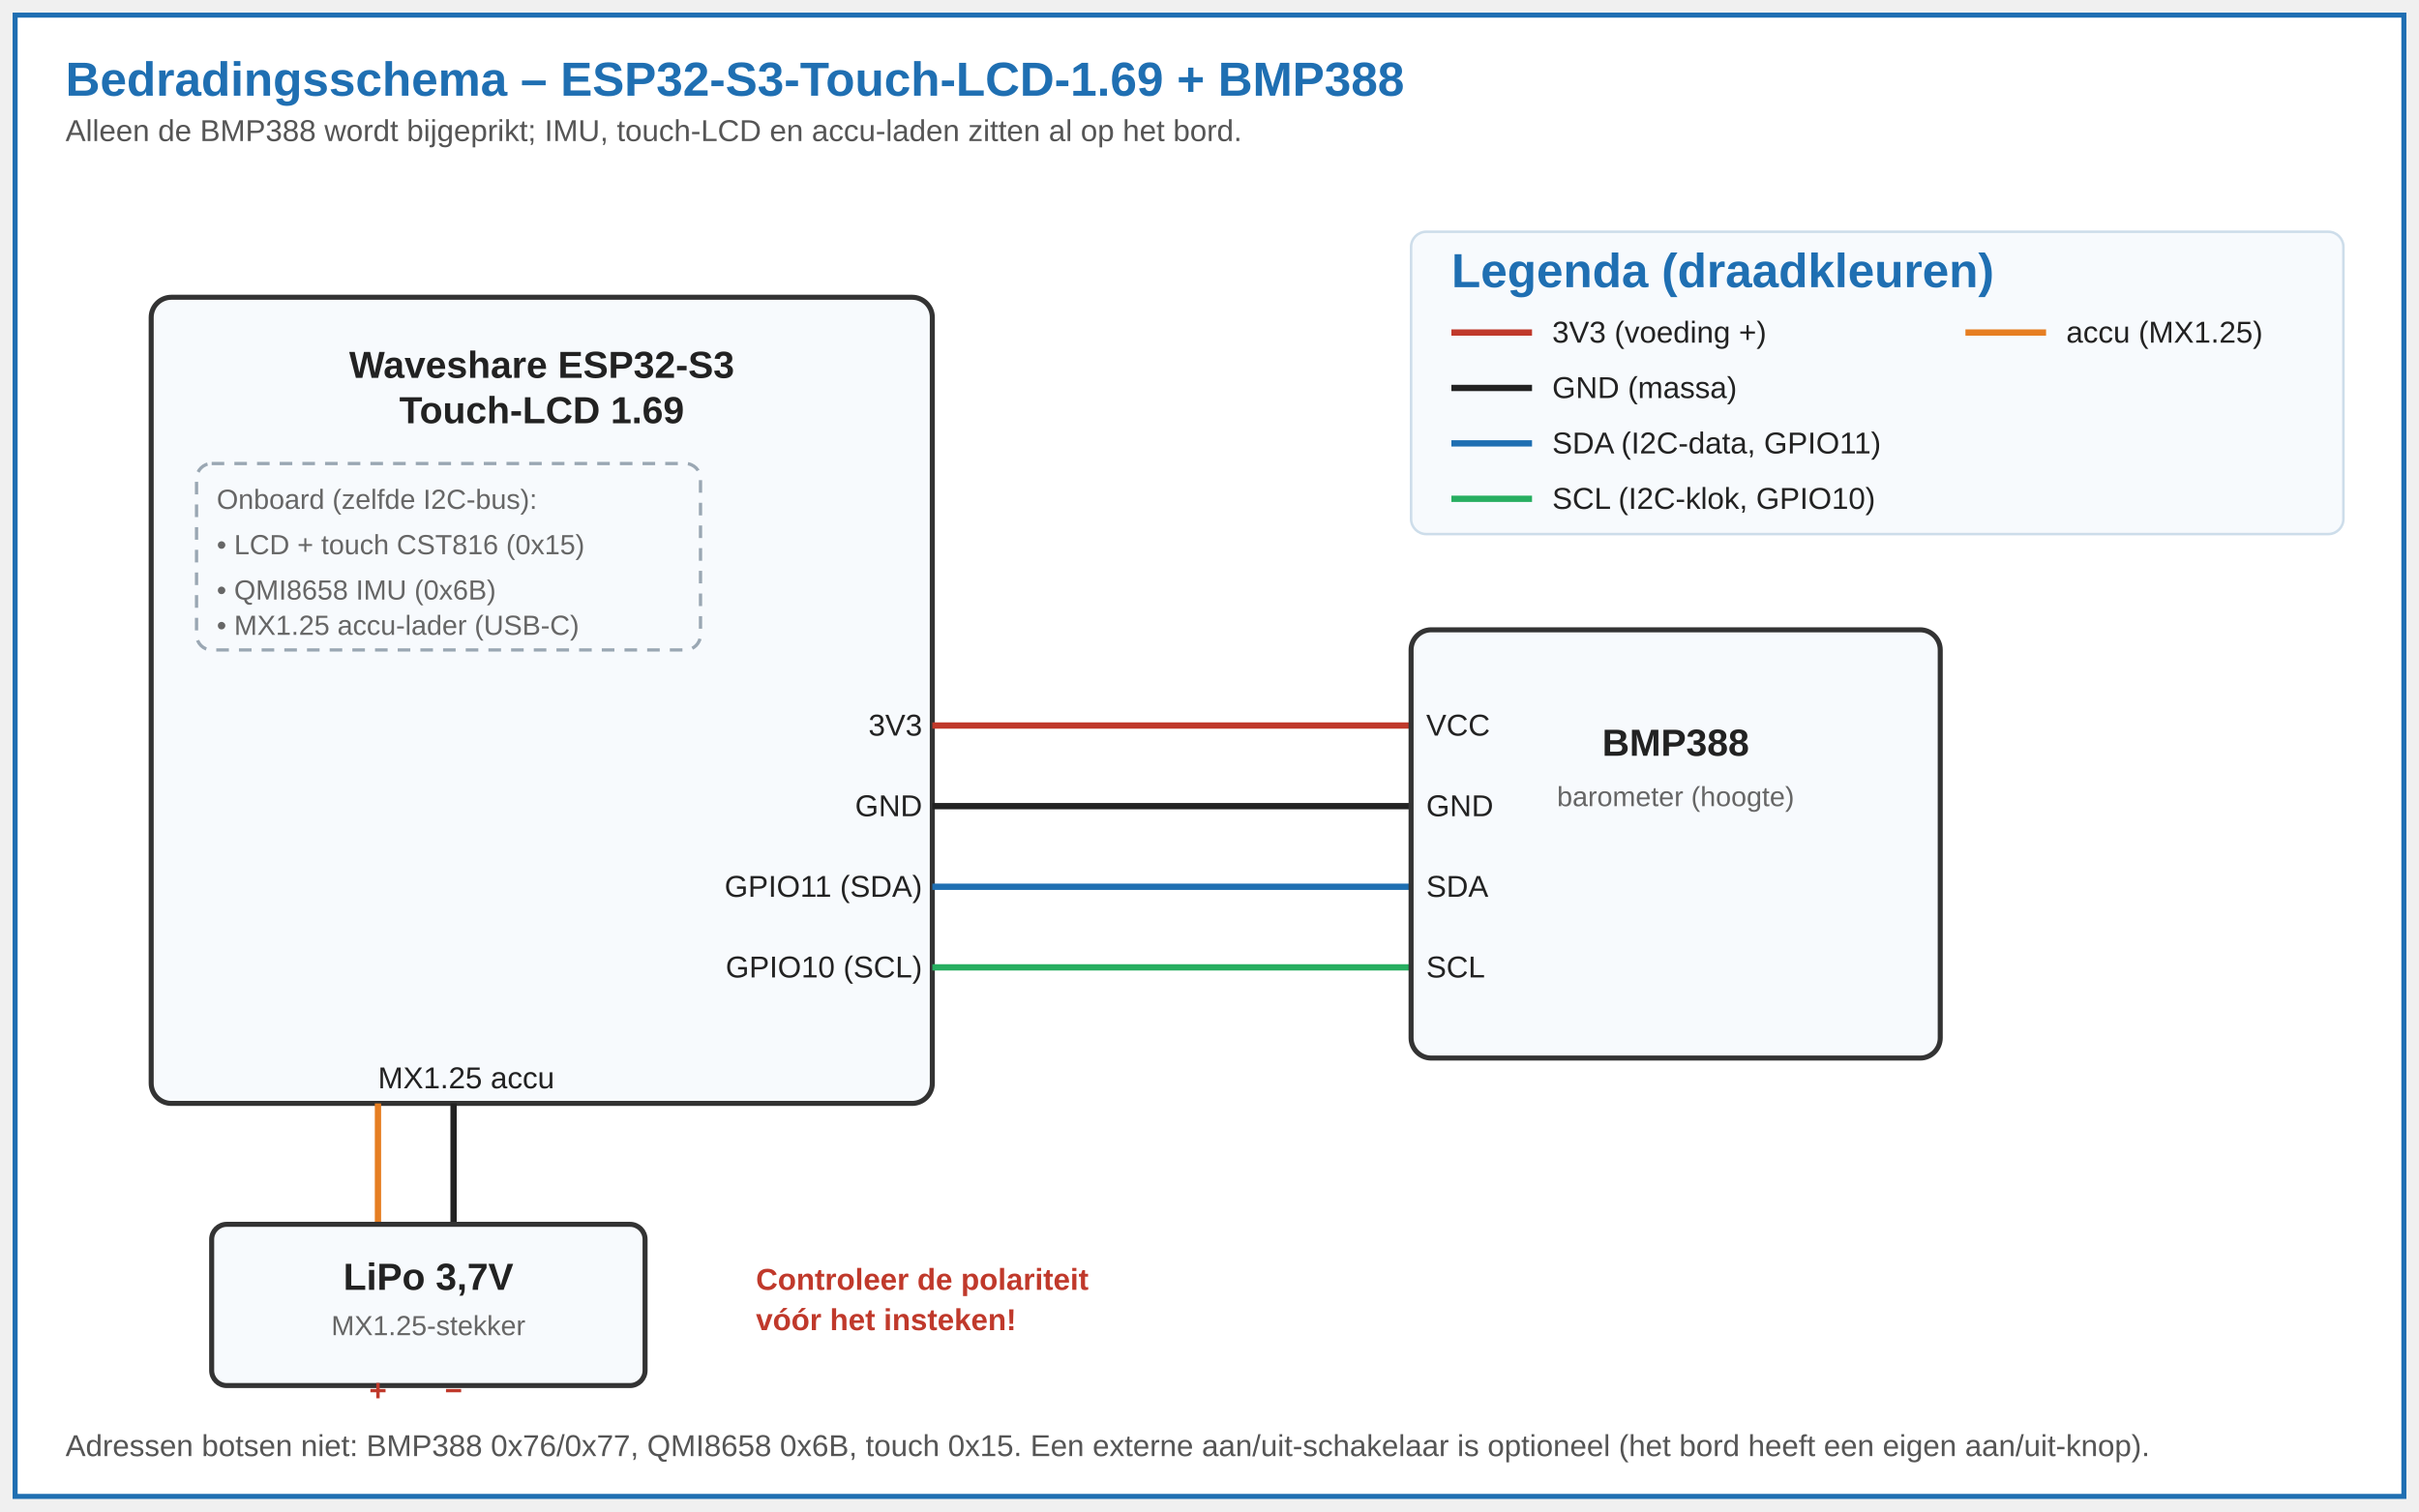
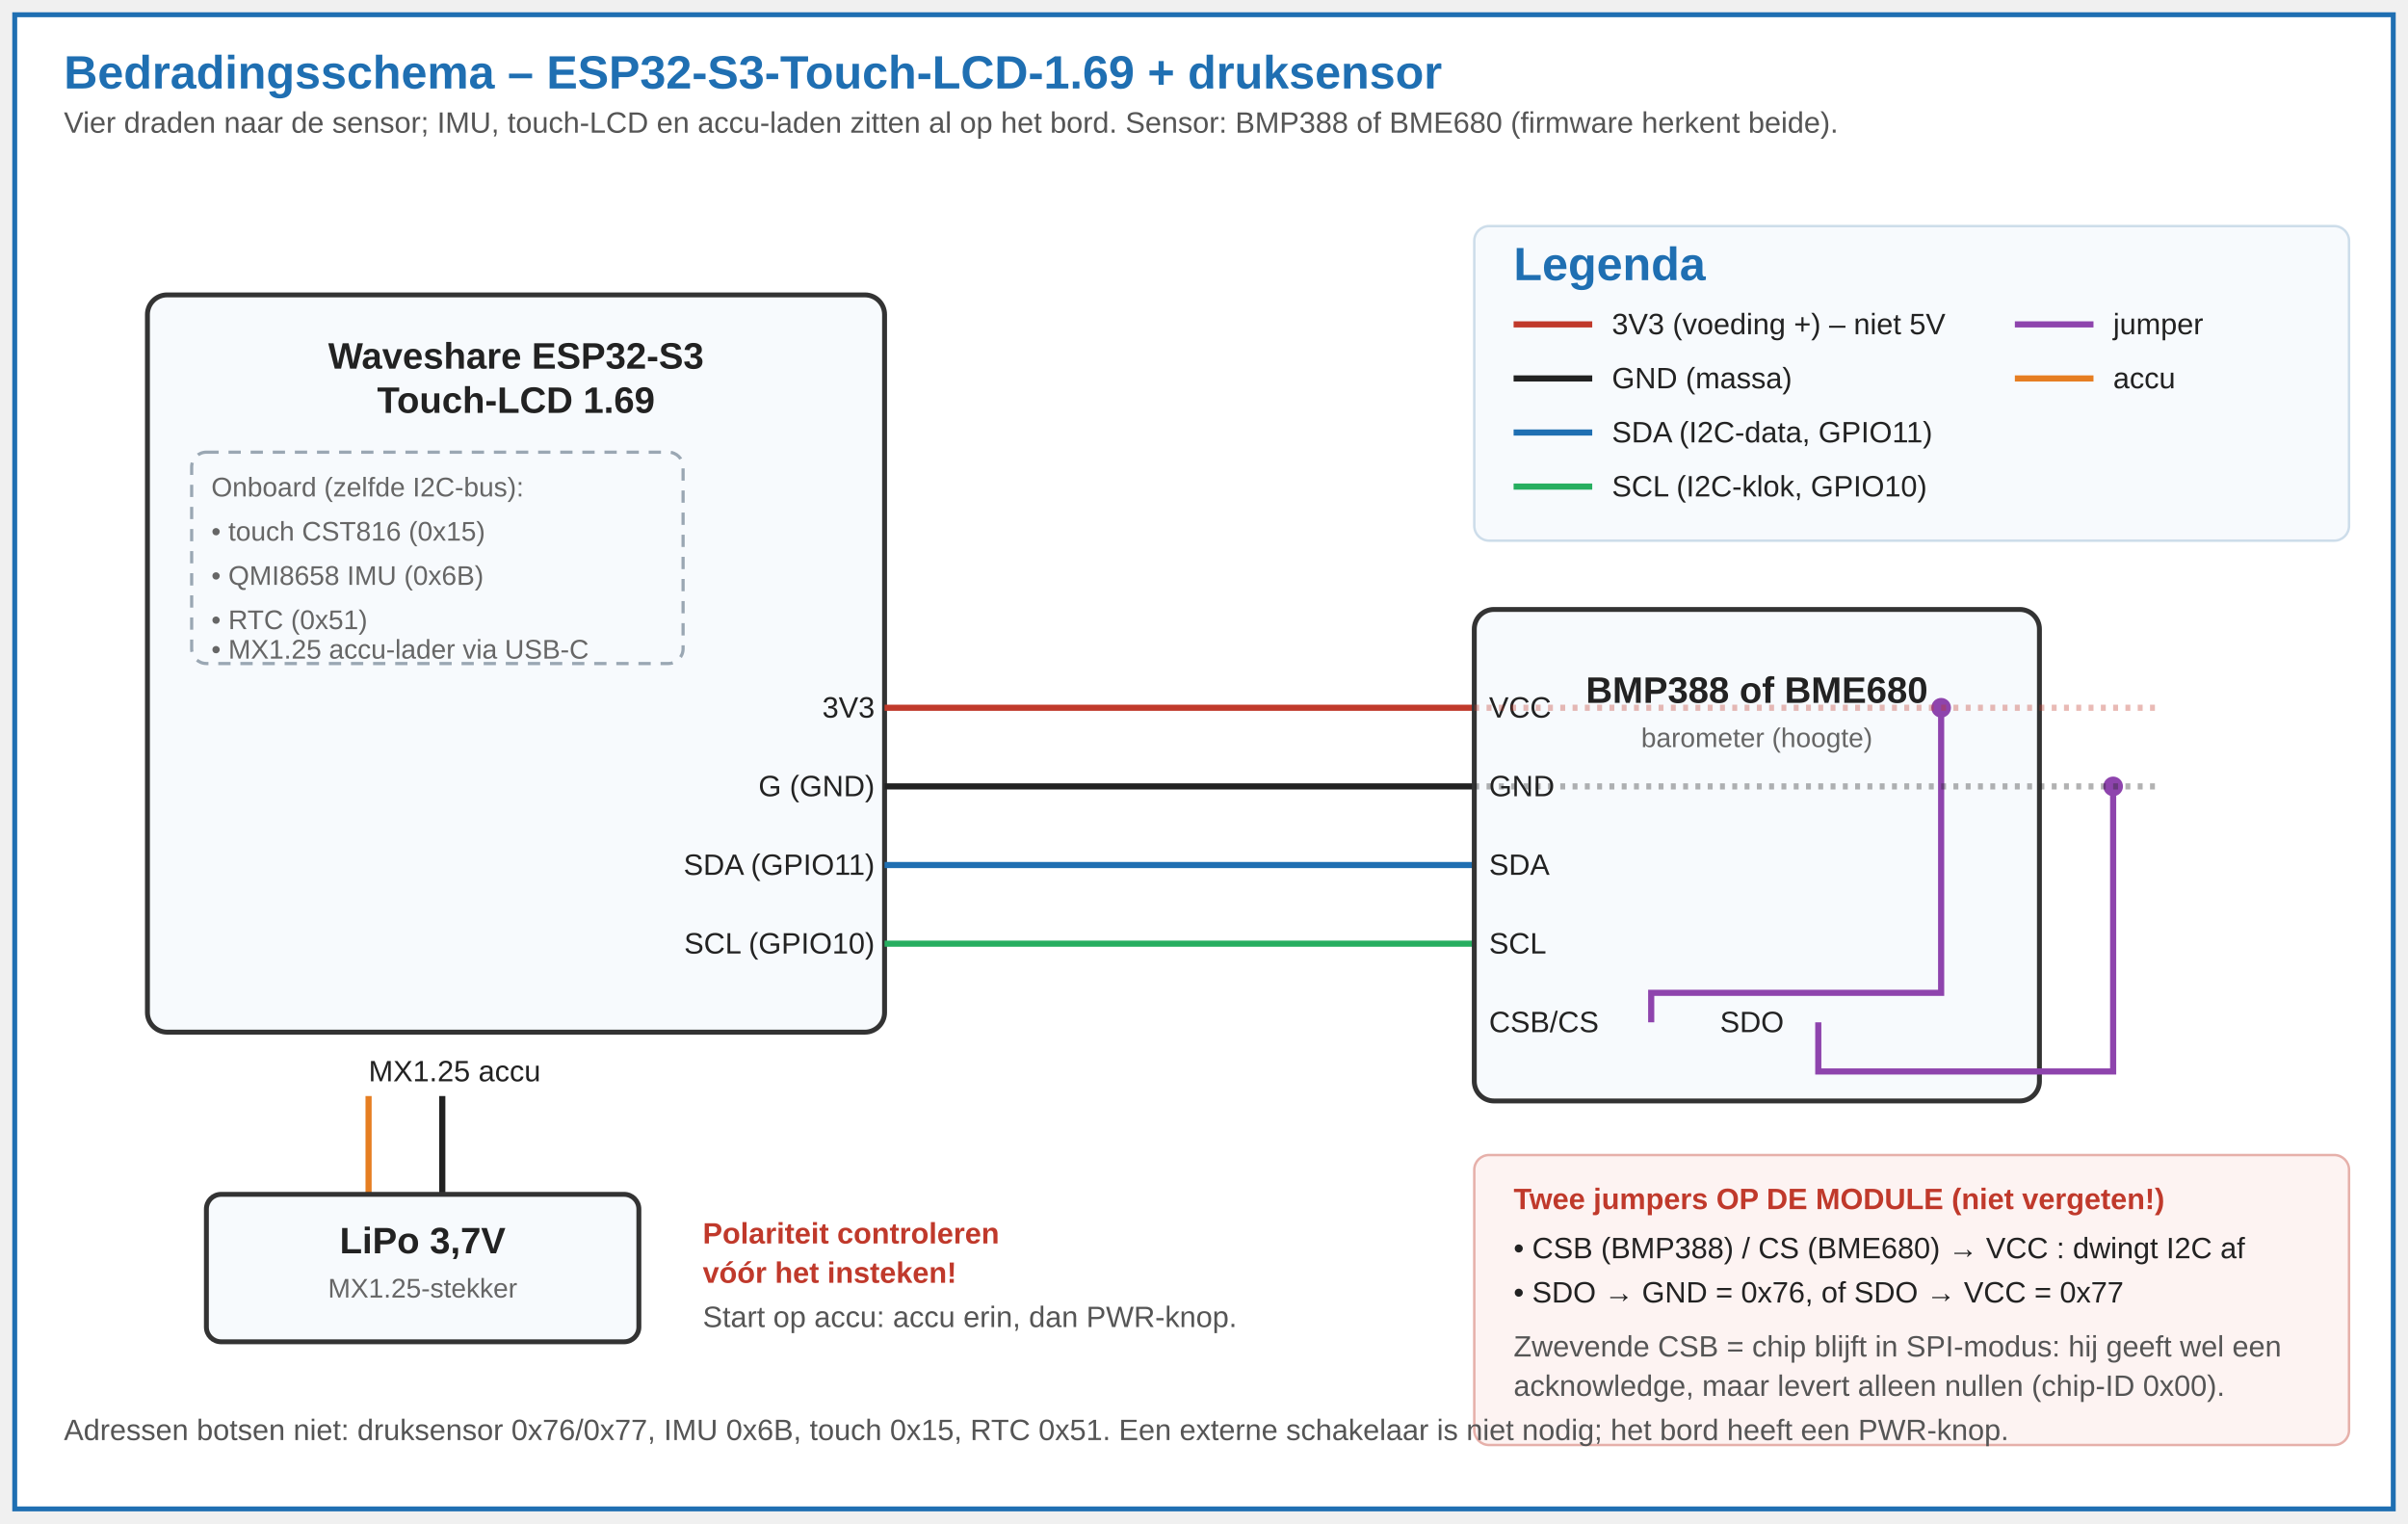
- <svg xmlns="http://www.w3.org/2000/svg" viewBox="0 0 960 600" font-family="Arial, Helvetica, sans-serif">
+ <svg xmlns="http://www.w3.org/2000/svg" viewBox="0 0 980 620" font-family="Arial, Helvetica, sans-serif">
  <style>
    .box{fill:#f7fafd;stroke:#333;stroke-width:2}
    .name{font-size:15px;font-weight:bold;fill:#222}
    .sub{font-size:11px;fill:#666}
    .pin{font-size:12px;fill:#222}
    .ttl{font-size:19px;font-weight:bold;fill:#1F6FB2}
    .cap{font-size:12px;fill:#555}
    .leg{font-size:12px;fill:#222}
    .warn{font-size:12px;font-weight:bold;fill:#c0392b}
    .w3{stroke:#c0392b;stroke-width:2.5;fill:none}
    .wg{stroke:#222;stroke-width:2.5;fill:none}
    .wd{stroke:#1f6fb2;stroke-width:2.5;fill:none}
    .wc{stroke:#27ae60;stroke-width:2.5;fill:none}
    .wb{stroke:#e67e22;stroke-width:2.5;fill:none}
+     .wj{stroke:#8e44ad;stroke-width:2.5;fill:none}
    .dash{stroke:#9aa7b3;stroke-width:1.3;stroke-dasharray:5 4;fill:none}
  </style>
-   <rect x="6" y="6" width="948" height="588" fill="#ffffff" stroke="#1F6FB2" stroke-width="2" />
-   <text x="26" y="38" class="ttl">Bedradingsschema – ESP32-S3-Touch-LCD-1.69 + BMP388</text>
-   <text x="26" y="56" class="cap">Alleen de BMP388 wordt bijgeprikt; IMU, touch-LCD en accu-laden zitten al op het bord.</text>
-   <rect class="box" x="60" y="118" width="310" height="320" rx="8" />
-   <text x="215" y="150" class="name" text-anchor="middle">Waveshare ESP32-S3</text>
-   <text x="215" y="168" class="name" text-anchor="middle">Touch-LCD 1.69</text>
-   <rect class="dash" x="78" y="184" width="200" height="74" rx="6" />
+   <rect x="6" y="6" width="968" height="608" fill="#ffffff" stroke="#1F6FB2" stroke-width="2" />
+   <text x="26" y="36" class="ttl">Bedradingsschema – ESP32-S3-Touch-LCD-1.69 + druksensor</text>
+   <text x="26" y="54" class="cap">Vier draden naar de sensor; IMU, touch-LCD en accu-laden zitten al op het bord. Sensor: BMP388 of BME680 (firmware herkent beide).</text>
+   <rect class="box" x="60" y="120" width="300" height="300" rx="8" />
+   <text x="210" y="150" class="name" text-anchor="middle">Waveshare ESP32-S3</text>
+   <text x="210" y="168" class="name" text-anchor="middle">Touch-LCD 1.69</text>
+   <rect class="dash" x="78" y="184" width="200" height="86" rx="6" />
  <text x="86" y="202" class="sub">Onboard (zelfde I2C-bus):</text>
-   <text x="86" y="220" class="sub">• LCD + touch CST816  (0x15)</text>
+   <text x="86" y="220" class="sub">• touch CST816        (0x15)</text>
  <text x="86" y="238" class="sub">• QMI8658 IMU         (0x6B)</text>
-   <text x="86" y="252" class="sub">• MX1.25 accu-lader (USB-C)</text>
-   <text x="366" y="292" class="pin" text-anchor="end">3V3</text>
-   <text x="366" y="324" class="pin" text-anchor="end">GND</text>
-   <text x="366" y="356" class="pin" text-anchor="end">GPIO11 (SDA)</text>
-   <text x="366" y="388" class="pin" text-anchor="end">GPIO10 (SCL)</text>
-   <line class="w3" x1="370" y1="288" x2="560" y2="288" />
-   <line class="wg" x1="370" y1="320" x2="560" y2="320" />
-   <line class="wd" x1="370" y1="352" x2="560" y2="352" />
-   <line class="wc" x1="370" y1="384" x2="560" y2="384" />
-   <text x="150" y="432" class="pin">MX1.25 accu</text>
-   <line class="wb" x1="150" y1="438" x2="150" y2="486" />
-   <line class="wg" x1="180" y1="438" x2="180" y2="486" />
-   <rect class="box" x="560" y="250" width="210" height="170" rx="8" />
-   <text x="665" y="300" class="name" text-anchor="middle">BMP388</text>
-   <text x="665" y="320" class="sub" text-anchor="middle">barometer (hoogte)</text>
-   <text x="566" y="292" class="pin">VCC</text>
-   <text x="566" y="324" class="pin">GND</text>
-   <text x="566" y="356" class="pin">SDA</text>
-   <text x="566" y="388" class="pin">SCL</text>
-   <rect class="box" x="84" y="486" width="172" height="64" rx="6" />
-   <text x="170" y="512" class="name" text-anchor="middle">LiPo 3,7V</text>
-   <text x="170" y="530" class="sub" text-anchor="middle">MX1.25-stekker</text>
-   <text x="150" y="556" class="warn" text-anchor="middle">+</text>
-   <text x="180" y="556" class="warn" text-anchor="middle">−</text>
-   <text x="300" y="512" class="warn">Controleer de polariteit</text>
-   <text x="300" y="528" class="warn">vóór het insteken!</text>
-   <rect x="560" y="92" width="370" height="120" rx="6" fill="#f7fafd" stroke="#cdddea" />
-   <text x="576" y="114" class="ttl" font-size="14">Legenda (draadkleuren)</text>
-   <line class="w3" x1="576" y1="132" x2="608" y2="132" />
-   <text x="616" y="136" class="leg">3V3 (voeding +)</text>
-   <line class="wg" x1="576" y1="154" x2="608" y2="154" />
-   <text x="616" y="158" class="leg">GND (massa)</text>
-   <line class="wd" x1="576" y1="176" x2="608" y2="176" />
-   <text x="616" y="180" class="leg">SDA (I2C-data, GPIO11)</text>
-   <line class="wc" x1="576" y1="198" x2="608" y2="198" />
-   <text x="616" y="202" class="leg">SCL (I2C-klok, GPIO10)</text>
-   <line class="wb" x1="780" y1="132" x2="812" y2="132" />
-   <text x="820" y="136" class="leg">accu (MX1.25)</text>
-   <text x="616" y="200" class="leg" />
-   <text x="26" y="578" class="cap">Adressen botsen niet: BMP388 0x76/0x77, QMI8658 0x6B, touch 0x15. Een externe aan/uit-schakelaar is optioneel (het bord heeft een eigen aan/uit-knop).</text>
+   <text x="86" y="256" class="sub">• RTC                 (0x51)</text>
+   <text x="86" y="268" class="sub">• MX1.25 accu-lader via USB-C</text>
+   <text x="356" y="292" class="pin" text-anchor="end">3V3</text>
+   <text x="356" y="324" class="pin" text-anchor="end">G (GND)</text>
+   <text x="356" y="356" class="pin" text-anchor="end">SDA (GPIO11)</text>
+   <text x="356" y="388" class="pin" text-anchor="end">SCL (GPIO10)</text>
+   <line class="w3" x1="360" y1="288" x2="600" y2="288" />
+   <line class="wg" x1="360" y1="320" x2="600" y2="320" />
+   <line class="wd" x1="360" y1="352" x2="600" y2="352" />
+   <line class="wc" x1="360" y1="384" x2="600" y2="384" />
+   <text x="150" y="440" class="pin">MX1.25 accu</text>
+   <line class="wb" x1="150" y1="446" x2="150" y2="486" />
+   <line class="wg" x1="180" y1="446" x2="180" y2="486" />
+   <rect class="box" x="84" y="486" width="176" height="60" rx="6" />
+   <text x="172" y="510" class="name" text-anchor="middle">LiPo 3,7V</text>
+   <text x="172" y="528" class="sub" text-anchor="middle">MX1.25-stekker</text>
+   <text x="286" y="506" class="warn">Polariteit controleren</text>
+   <text x="286" y="522" class="warn">vóór het insteken!</text>
+   <text x="286" y="540" class="cap">Start op accu: accu erin, dan PWR-knop.</text>
+   <rect class="box" x="600" y="248" width="230" height="200" rx="8" />
+   <text x="715" y="286" class="name" text-anchor="middle">BMP388 of BME680</text>
+   <text x="715" y="304" class="sub" text-anchor="middle">barometer (hoogte)</text>
+   <text x="606" y="292" class="pin">VCC</text>
+   <text x="606" y="324" class="pin">GND</text>
+   <text x="606" y="356" class="pin">SDA</text>
+   <text x="606" y="388" class="pin">SCL</text>
+   <text x="606" y="420" class="pin">CSB/CS</text>
+   <text x="700" y="420" class="pin">SDO</text>
+   <path class="wj" d="M672,416 L672,404 L790,404 L790,288" />
+   <circle cx="790" cy="288" r="4" fill="#8e44ad" />
+   <path class="wj" d="M740,416 L740,436 L860,436 L860,320" />
+   <circle cx="860" cy="320" r="4" fill="#8e44ad" />
+   <line class="w3" x1="600" y1="288" x2="880" y2="288" stroke-dasharray="2 3" opacity="0.35" />
+   <line class="wg" x1="600" y1="320" x2="880" y2="320" stroke-dasharray="2 3" opacity="0.35" />
+   <rect x="600" y="470" width="356" height="118" rx="6" fill="#fdf3f2" stroke="#e6b0aa" />
+   <text x="616" y="492" class="warn">Twee jumpers OP DE MODULE (niet vergeten!)</text>
+   <text x="616" y="512" class="leg">• CSB (BMP388) / CS (BME680) → VCC : dwingt I2C af</text>
+   <text x="616" y="530" class="leg">• SDO → GND = 0x76, of SDO → VCC = 0x77</text>
+   <text x="616" y="552" class="cap">Zwevende CSB = chip blijft in SPI-modus: hij geeft wel een</text>
+   <text x="616" y="568" class="cap">acknowledge, maar levert alleen nullen (chip-ID 0x00).</text>
+   <rect x="600" y="92" width="356" height="128" rx="6" fill="#f7fafd" stroke="#cdddea" />
+   <text x="616" y="114" class="ttl" font-size="14">Legenda</text>
+   <line class="w3" x1="616" y1="132" x2="648" y2="132" />
+   <text x="656" y="136" class="leg">3V3 (voeding +) – niet 5V</text>
+   <line class="wg" x1="616" y1="154" x2="648" y2="154" />
+   <text x="656" y="158" class="leg">GND (massa)</text>
+   <line class="wd" x1="616" y1="176" x2="648" y2="176" />
+   <text x="656" y="180" class="leg">SDA (I2C-data, GPIO11)</text>
+   <line class="wc" x1="616" y1="198" x2="648" y2="198" />
+   <text x="656" y="202" class="leg">SCL (I2C-klok, GPIO10)</text>
+   <line class="wj" x1="820" y1="132" x2="852" y2="132" />
+   <text x="860" y="136" class="leg">jumper</text>
+   <line class="wb" x1="820" y1="154" x2="852" y2="154" />
+   <text x="860" y="158" class="leg">accu</text>
+   <text x="26" y="586" class="cap">Adressen botsen niet: druksensor 0x76/0x77, IMU 0x6B, touch 0x15, RTC 0x51. Een externe schakelaar is niet nodig; het bord heeft een PWR-knop.</text>
</svg>
